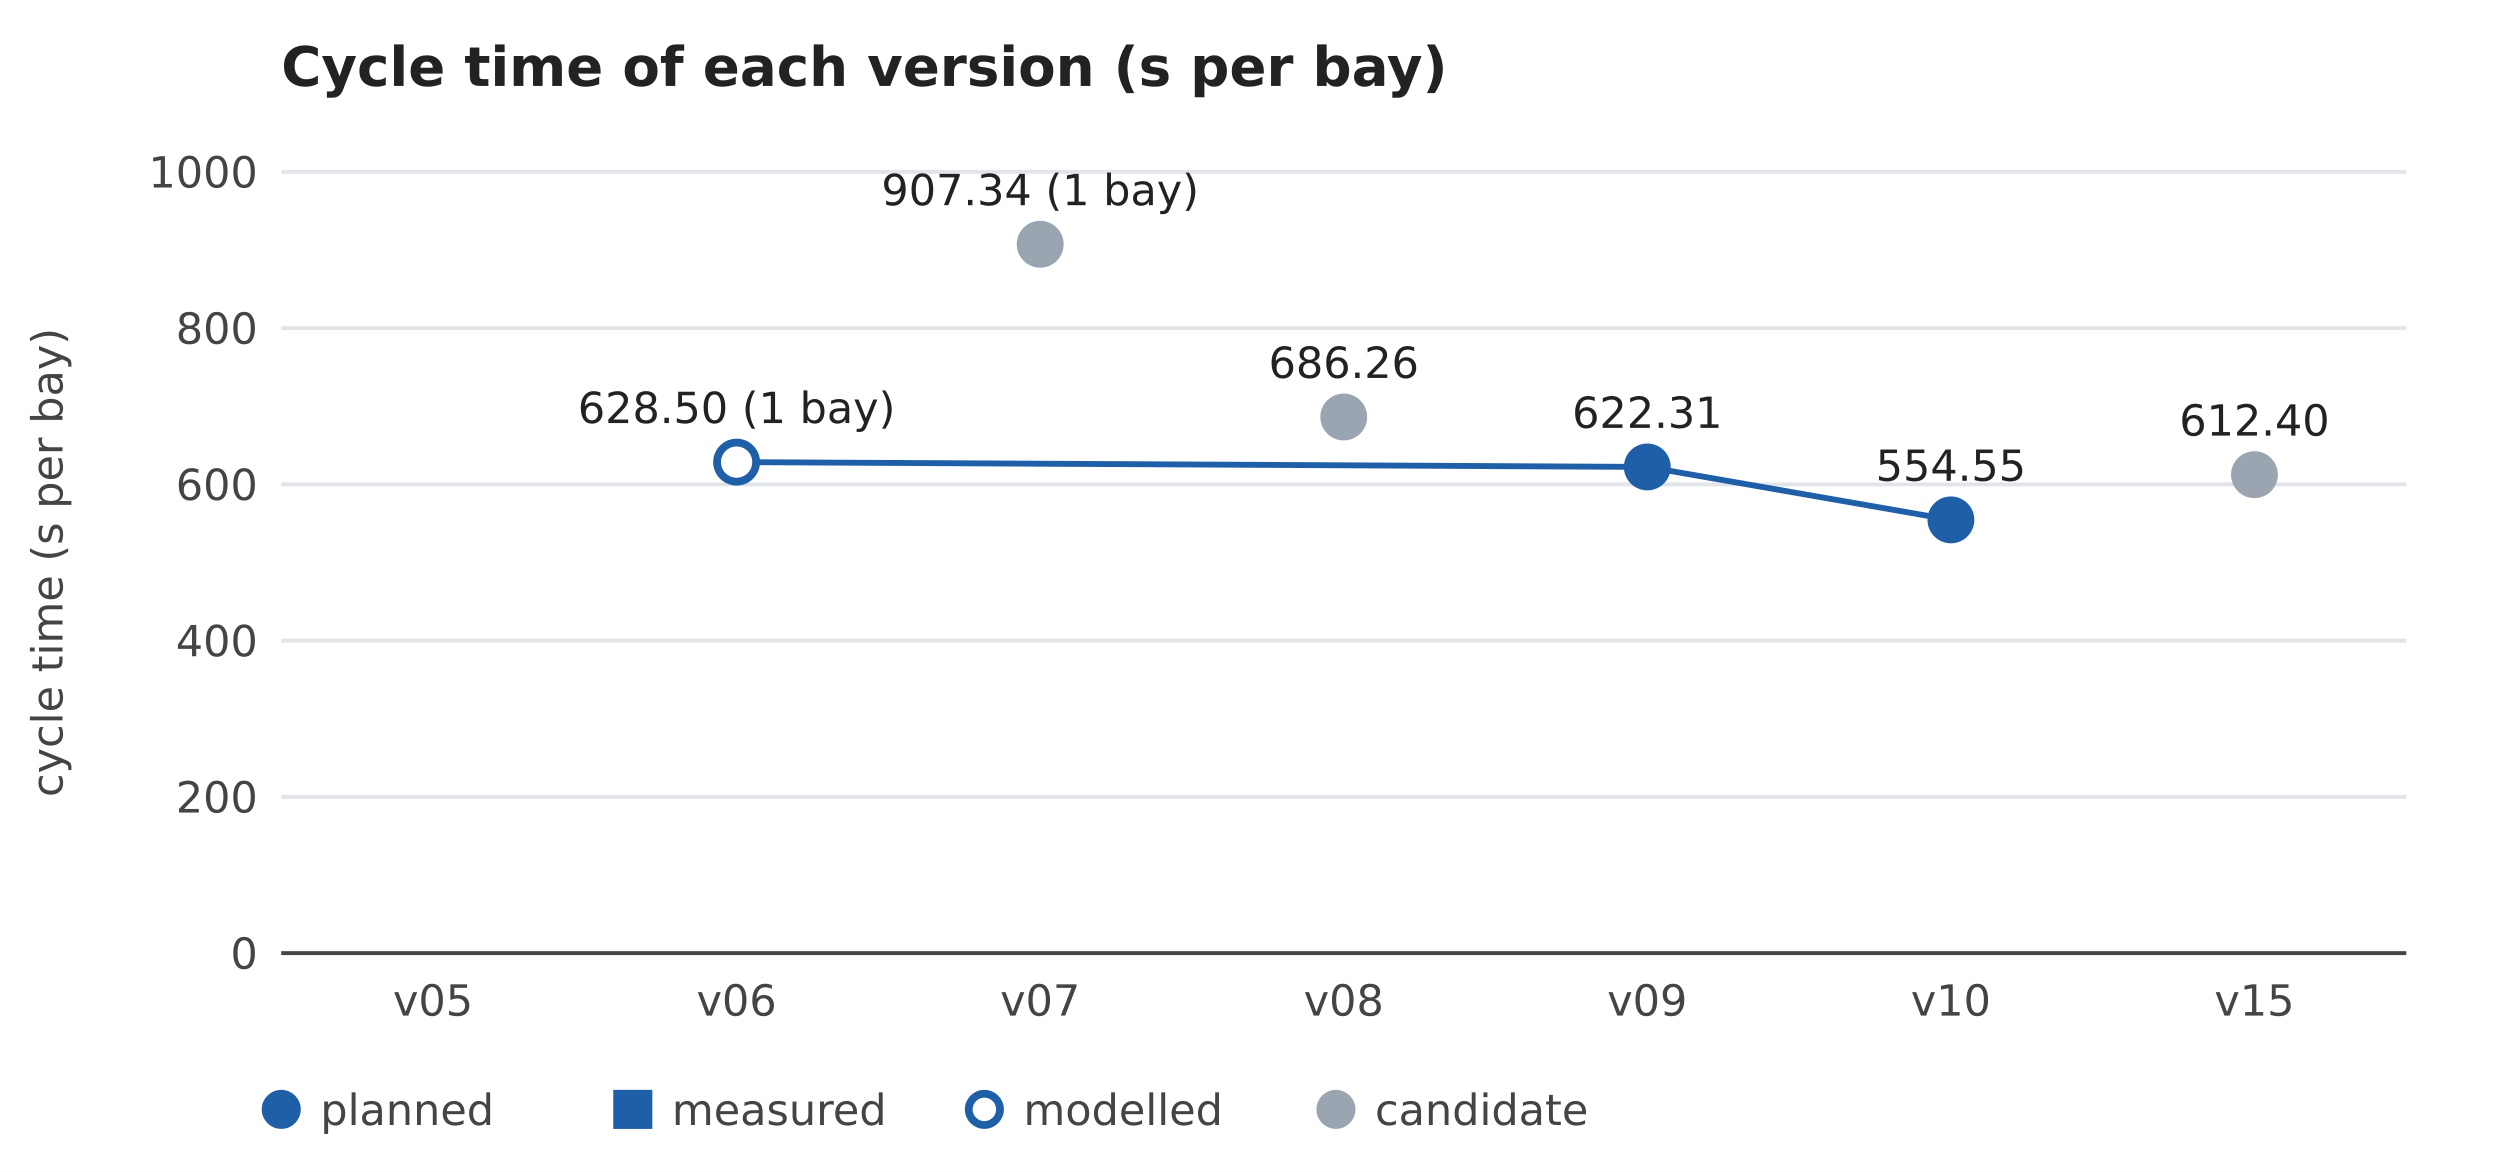
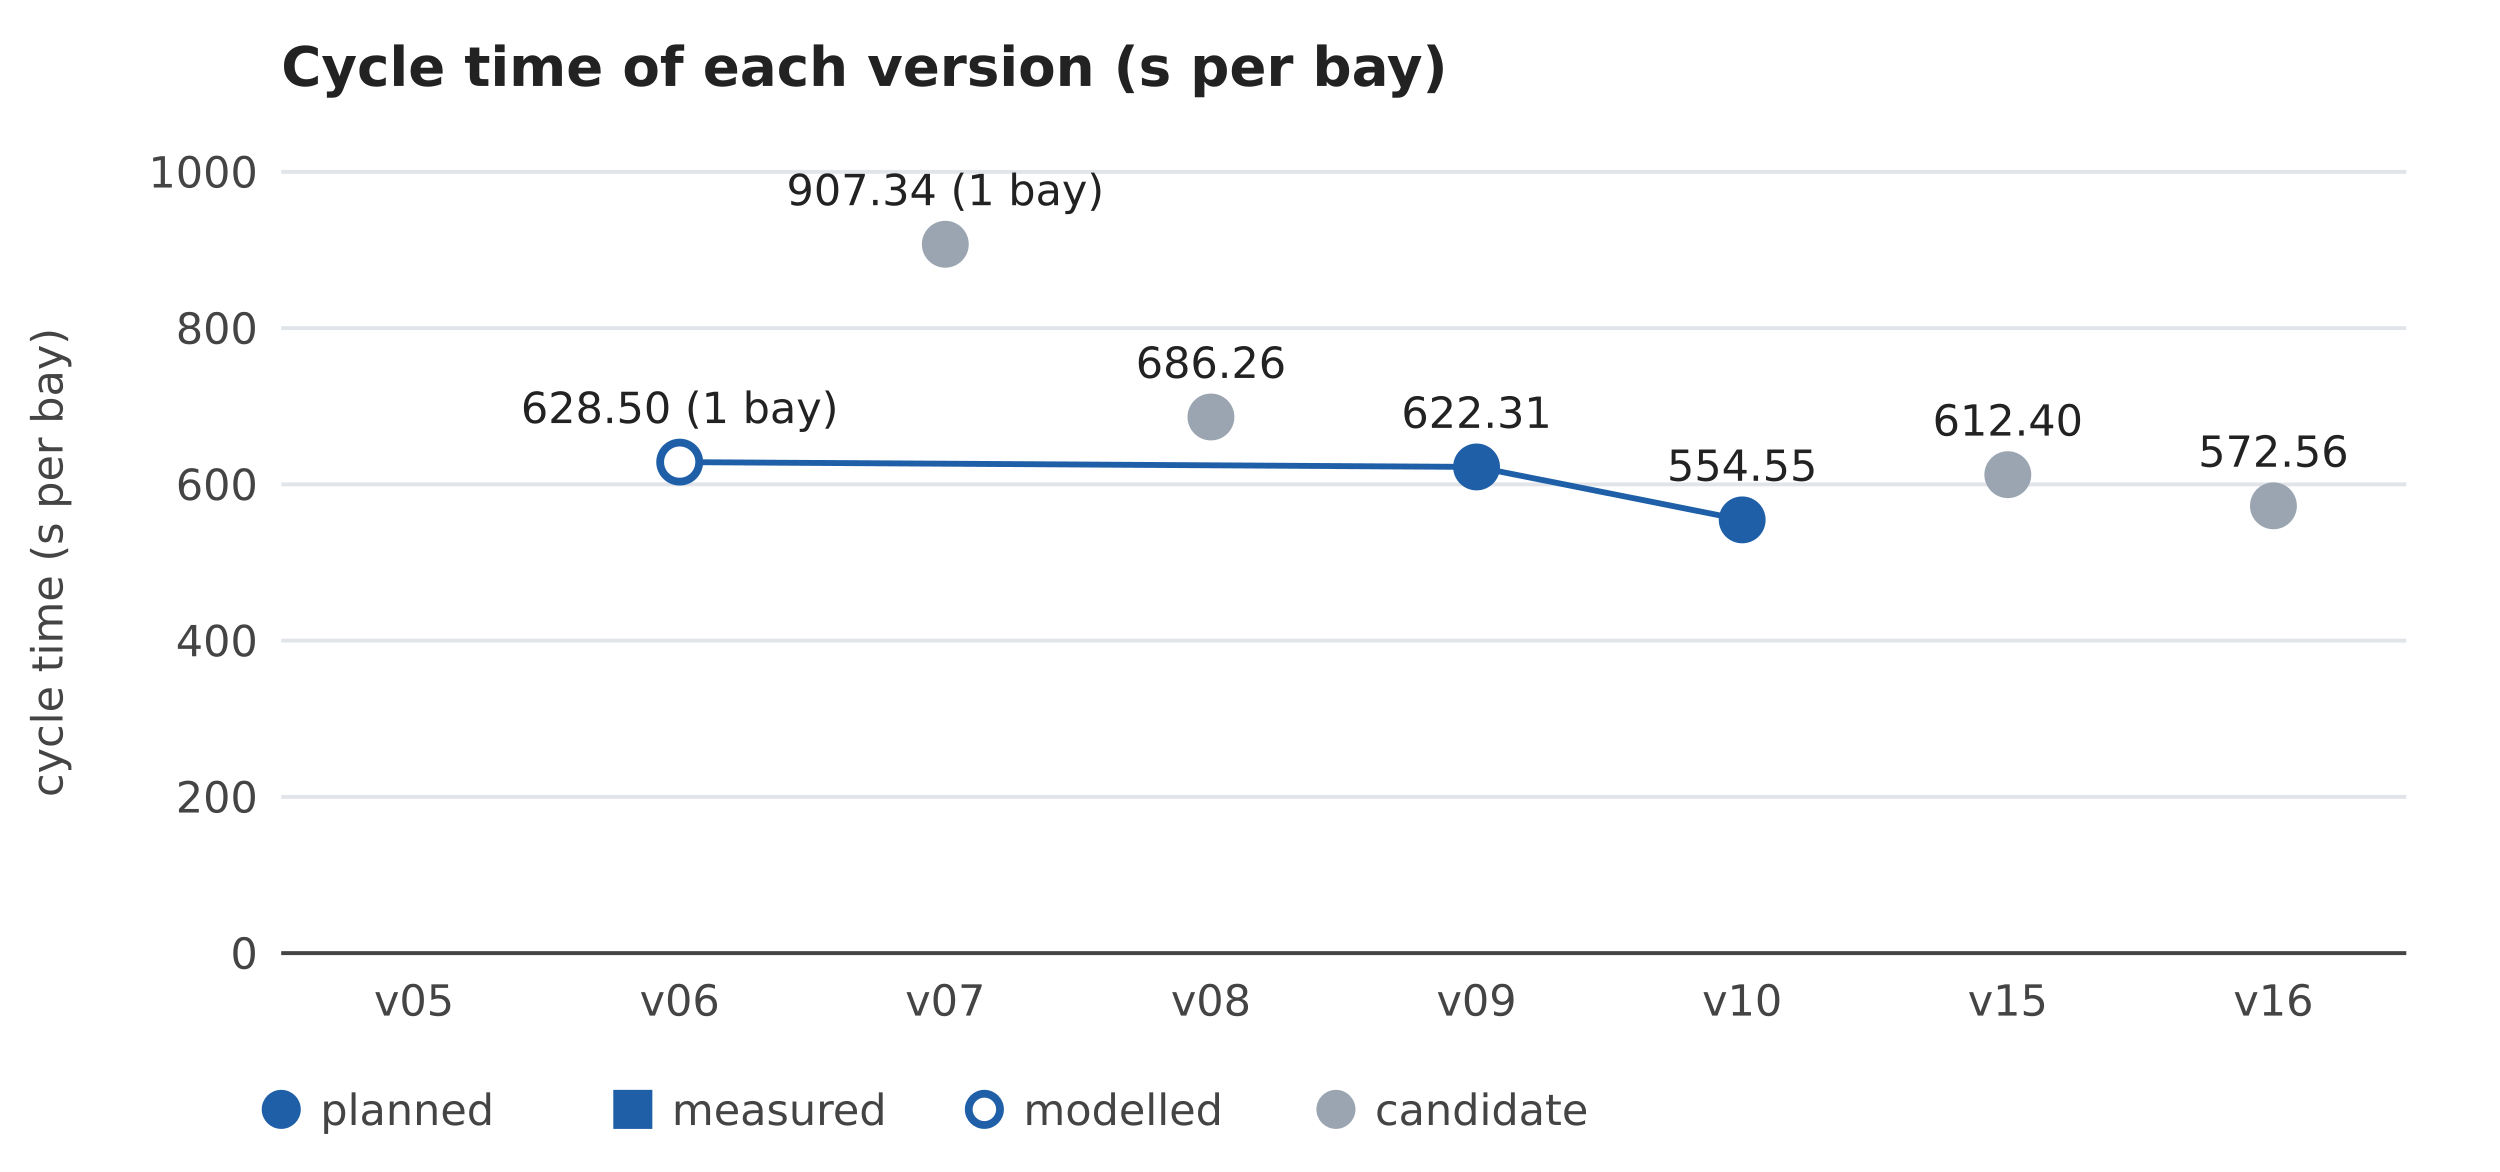
<svg xmlns="http://www.w3.org/2000/svg" width="640" height="300" viewBox="0 0 640 300" font-family="DejaVu Sans, Arial, sans-serif" font-size="11">
  <rect width="640" height="300" fill="#ffffff" />
  <text x="72" y="22" font-size="14" font-weight="bold" fill="#222222">Cycle time of each version (s per bay)</text>
  <line x1="72" y1="244.00" x2="616" y2="244.00" stroke="#e1e5ea" stroke-width="1" />
  <text x="66" y="248.00" text-anchor="end" fill="#444444">0</text>
  <line x1="72" y1="204.00" x2="616" y2="204.00" stroke="#e1e5ea" stroke-width="1" />
  <text x="66" y="208.00" text-anchor="end" fill="#444444">200</text>
  <line x1="72" y1="164.00" x2="616" y2="164.00" stroke="#e1e5ea" stroke-width="1" />
  <text x="66" y="168.00" text-anchor="end" fill="#444444">400</text>
  <line x1="72" y1="124.00" x2="616" y2="124.00" stroke="#e1e5ea" stroke-width="1" />
  <text x="66" y="128.00" text-anchor="end" fill="#444444">600</text>
  <line x1="72" y1="84.00" x2="616" y2="84.00" stroke="#e1e5ea" stroke-width="1" />
  <text x="66" y="88.00" text-anchor="end" fill="#444444">800</text>
  <line x1="72" y1="44.00" x2="616" y2="44.00" stroke="#e1e5ea" stroke-width="1" />
  <text x="66" y="48.00" text-anchor="end" fill="#444444">1000</text>
  <line x1="72" y1="244" x2="616" y2="244" stroke="#444444" />
  <text transform="translate(16 144.00) rotate(-90)" text-anchor="middle" fill="#444444">cycle time (s per bay)</text>
-   <text x="110.86" y="260" text-anchor="middle" fill="#444444">v05</text>
-   <text x="188.57" y="260" text-anchor="middle" fill="#444444">v06</text>
-   <text x="266.29" y="260" text-anchor="middle" fill="#444444">v07</text>
-   <text x="344.00" y="260" text-anchor="middle" fill="#444444">v08</text>
-   <text x="421.71" y="260" text-anchor="middle" fill="#444444">v09</text>
-   <text x="499.43" y="260" text-anchor="middle" fill="#444444">v10</text>
-   <text x="577.14" y="260" text-anchor="middle" fill="#444444">v15</text>
-   <polyline fill="none" stroke="#1f5fa8" stroke-width="1.5" points="188.57,118.30 421.71,119.54 499.43,133.09" />
-   <circle cx="188.57" cy="118.30" r="5" fill="#ffffff" stroke="#1f5fa8" stroke-width="2" />
-   <text x="188.57" y="108.30" text-anchor="middle" fill="#222222">628.50 (1 bay)</text>
-   <circle cx="266.29" cy="62.53" r="5" fill="#9aa5b1" stroke="#9aa5b1" stroke-width="2" />
-   <text x="266.29" y="52.53" text-anchor="middle" fill="#222222">907.34 (1 bay)</text>
-   <circle cx="344.00" cy="106.75" r="5" fill="#9aa5b1" stroke="#9aa5b1" stroke-width="2" />
-   <text x="344.00" y="96.75" text-anchor="middle" fill="#222222">686.26</text>
-   <circle cx="421.71" cy="119.54" r="5" fill="#1f5fa8" stroke="#1f5fa8" stroke-width="2" />
-   <text x="421.71" y="109.54" text-anchor="middle" fill="#222222">622.31</text>
-   <circle cx="499.43" cy="133.09" r="5" fill="#1f5fa8" stroke="#1f5fa8" stroke-width="2" />
-   <text x="499.43" y="123.09" text-anchor="middle" fill="#222222">554.55</text>
-   <circle cx="577.14" cy="121.52" r="5" fill="#9aa5b1" stroke="#9aa5b1" stroke-width="2" />
-   <text x="577.14" y="111.52" text-anchor="middle" fill="#222222">612.40</text>
+   <text x="106.00" y="260" text-anchor="middle" fill="#444444">v05</text>
+   <text x="174.00" y="260" text-anchor="middle" fill="#444444">v06</text>
+   <text x="242.00" y="260" text-anchor="middle" fill="#444444">v07</text>
+   <text x="310.00" y="260" text-anchor="middle" fill="#444444">v08</text>
+   <text x="378.00" y="260" text-anchor="middle" fill="#444444">v09</text>
+   <text x="446.00" y="260" text-anchor="middle" fill="#444444">v10</text>
+   <text x="514.00" y="260" text-anchor="middle" fill="#444444">v15</text>
+   <text x="582.00" y="260" text-anchor="middle" fill="#444444">v16</text>
+   <polyline fill="none" stroke="#1f5fa8" stroke-width="1.5" points="174.00,118.30 378.00,119.54 446.00,133.09" />
+   <circle cx="174.00" cy="118.30" r="5" fill="#ffffff" stroke="#1f5fa8" stroke-width="2" />
+   <text x="174.00" y="108.30" text-anchor="middle" fill="#222222">628.50 (1 bay)</text>
+   <circle cx="242.00" cy="62.53" r="5" fill="#9aa5b1" stroke="#9aa5b1" stroke-width="2" />
+   <text x="242.00" y="52.53" text-anchor="middle" fill="#222222">907.34 (1 bay)</text>
+   <circle cx="310.00" cy="106.75" r="5" fill="#9aa5b1" stroke="#9aa5b1" stroke-width="2" />
+   <text x="310.00" y="96.75" text-anchor="middle" fill="#222222">686.26</text>
+   <circle cx="378.00" cy="119.54" r="5" fill="#1f5fa8" stroke="#1f5fa8" stroke-width="2" />
+   <text x="378.00" y="109.54" text-anchor="middle" fill="#222222">622.31</text>
+   <circle cx="446.00" cy="133.09" r="5" fill="#1f5fa8" stroke="#1f5fa8" stroke-width="2" />
+   <text x="446.00" y="123.09" text-anchor="middle" fill="#222222">554.55</text>
+   <circle cx="514.00" cy="121.52" r="5" fill="#9aa5b1" stroke="#9aa5b1" stroke-width="2" />
+   <text x="514.00" y="111.52" text-anchor="middle" fill="#222222">612.40</text>
+   <circle cx="582.00" cy="129.49" r="5" fill="#9aa5b1" stroke="#9aa5b1" stroke-width="2" />
+   <text x="582.00" y="119.49" text-anchor="middle" fill="#222222">572.56</text>
  <circle cx="72" cy="284" r="4" fill="#1f5fa8" stroke="#1f5fa8" stroke-width="2" />
  <text x="82" y="288" fill="#444444">planned</text>
  <rect x="158" y="280" width="8" height="8" fill="#1f5fa8" stroke="#1f5fa8" stroke-width="2" />
  <text x="172" y="288" fill="#444444">measured</text>
  <circle cx="252" cy="284" r="4" fill="#ffffff" stroke="#1f5fa8" stroke-width="2" />
  <text x="262" y="288" fill="#444444">modelled</text>
  <circle cx="342" cy="284" r="4" fill="#9aa5b1" stroke="#9aa5b1" stroke-width="2" />
  <text x="352" y="288" fill="#444444">candidate</text>
</svg>
